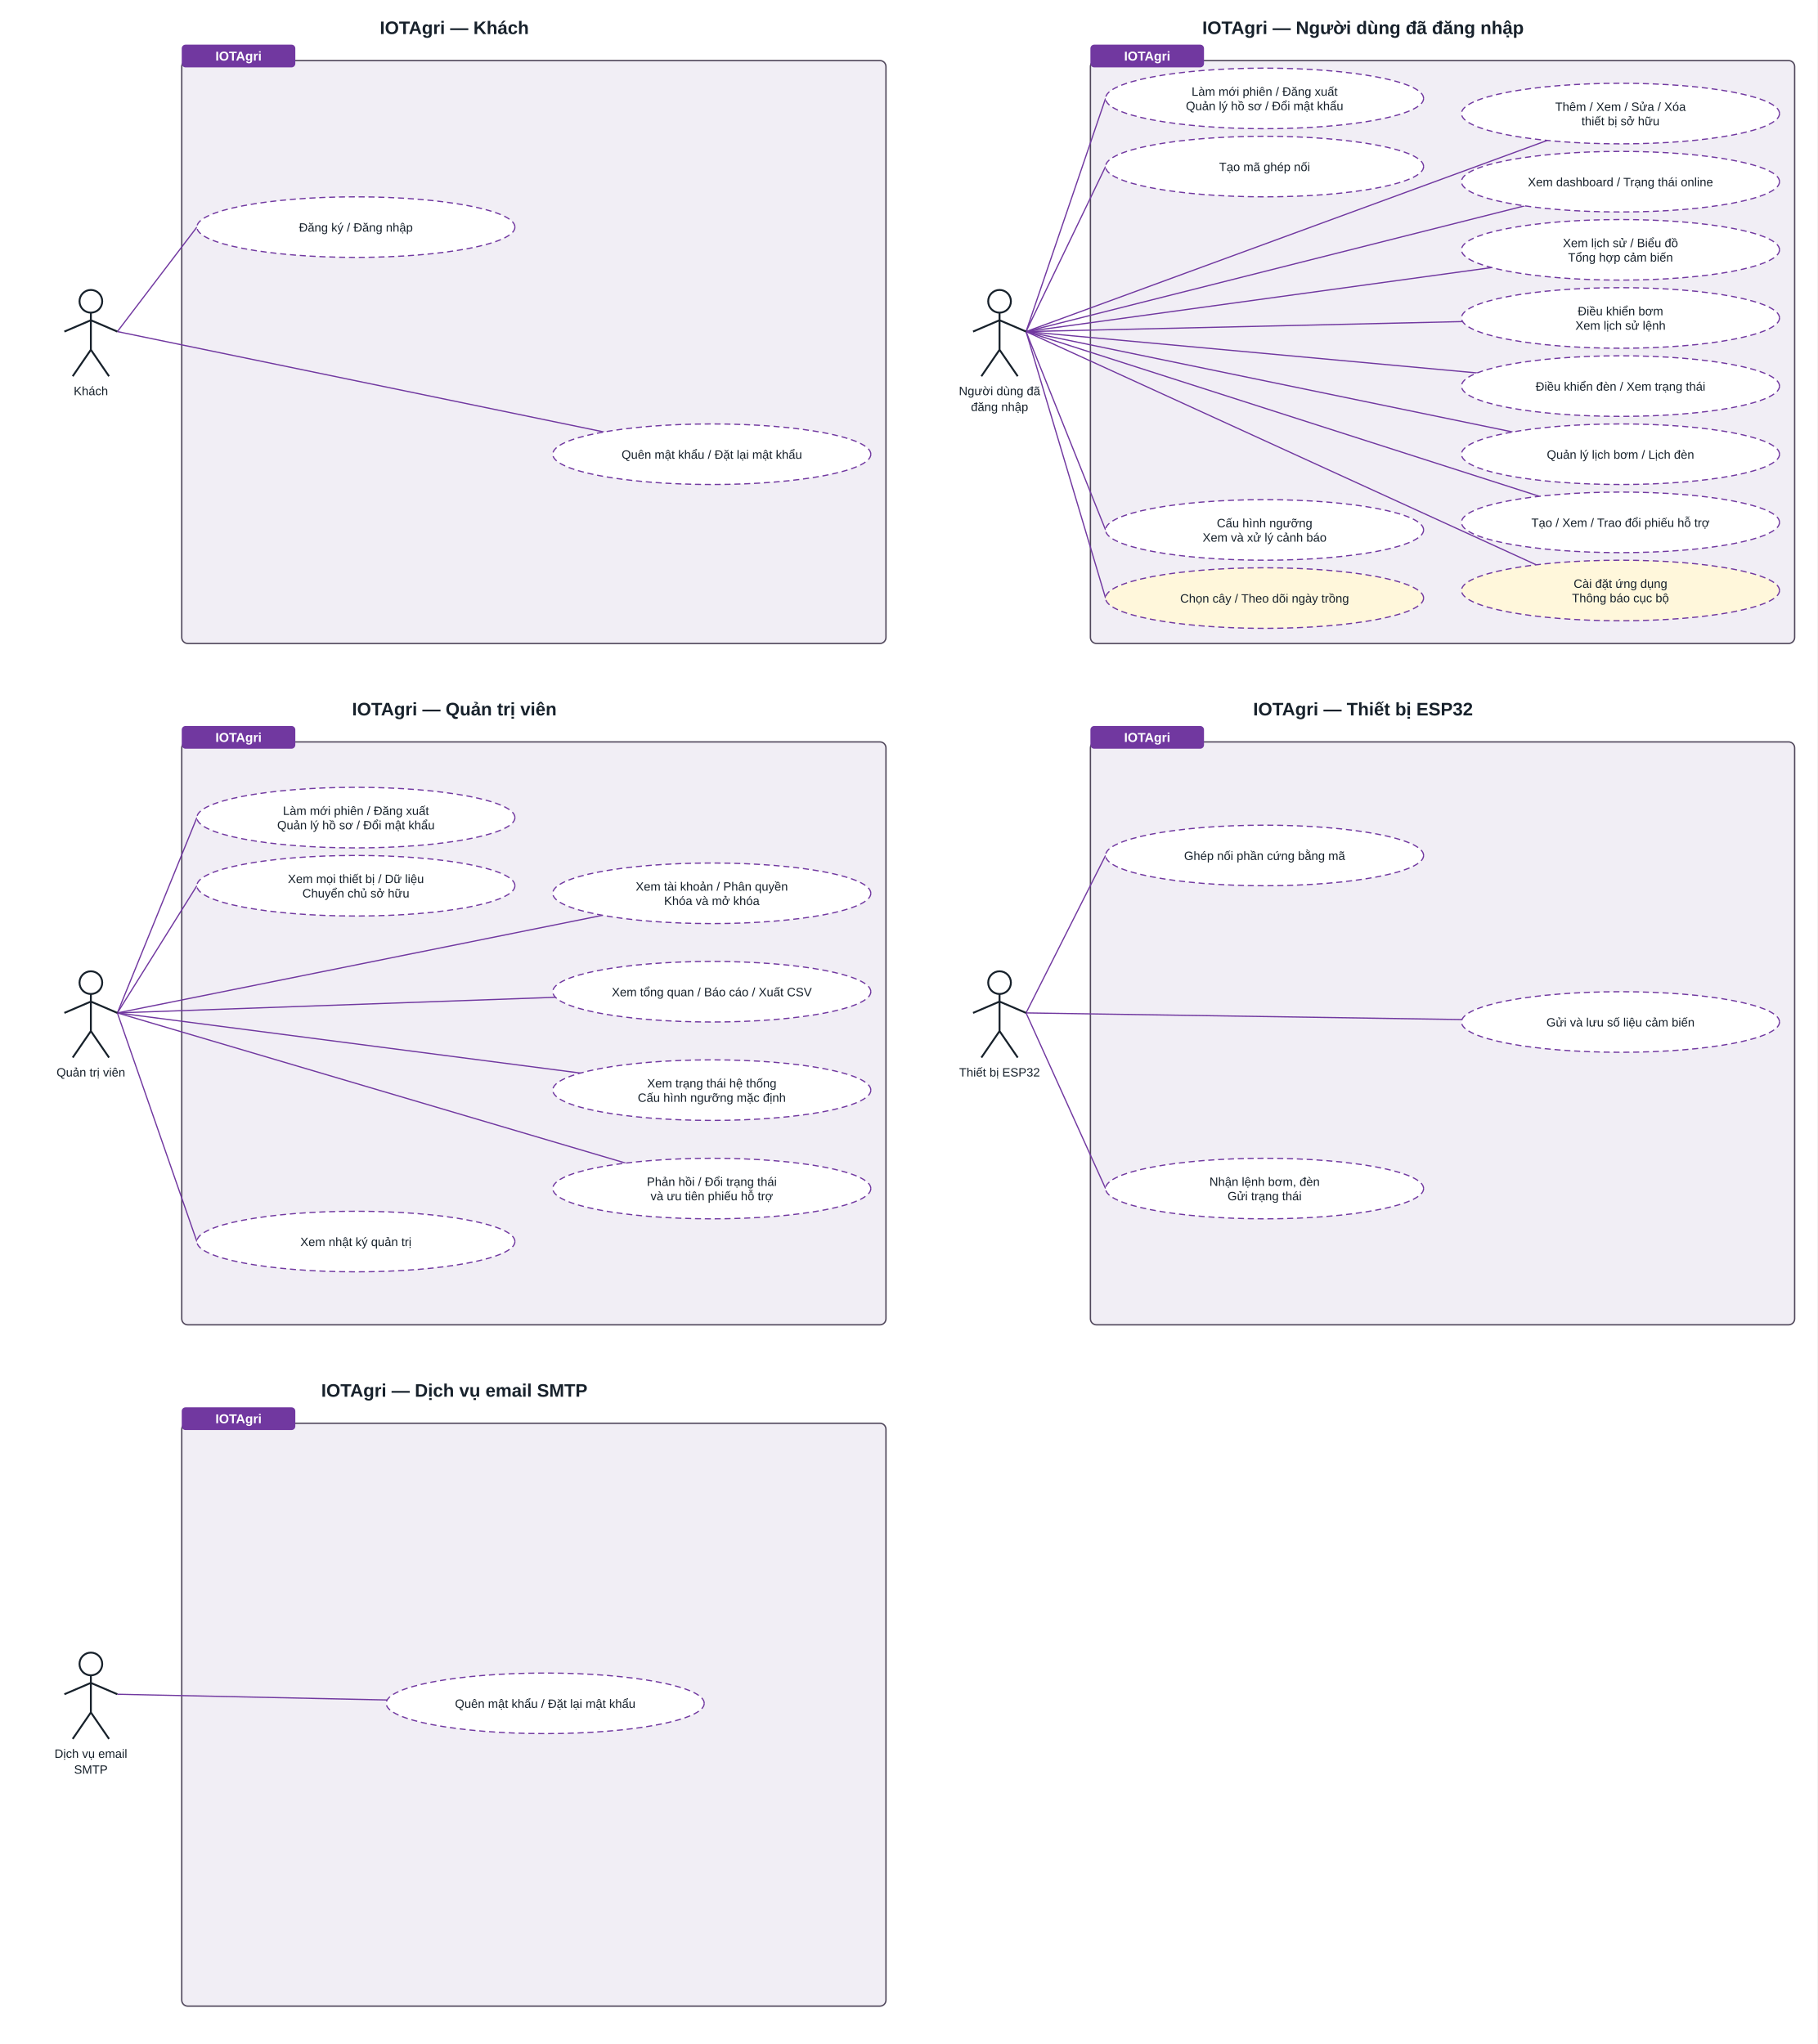
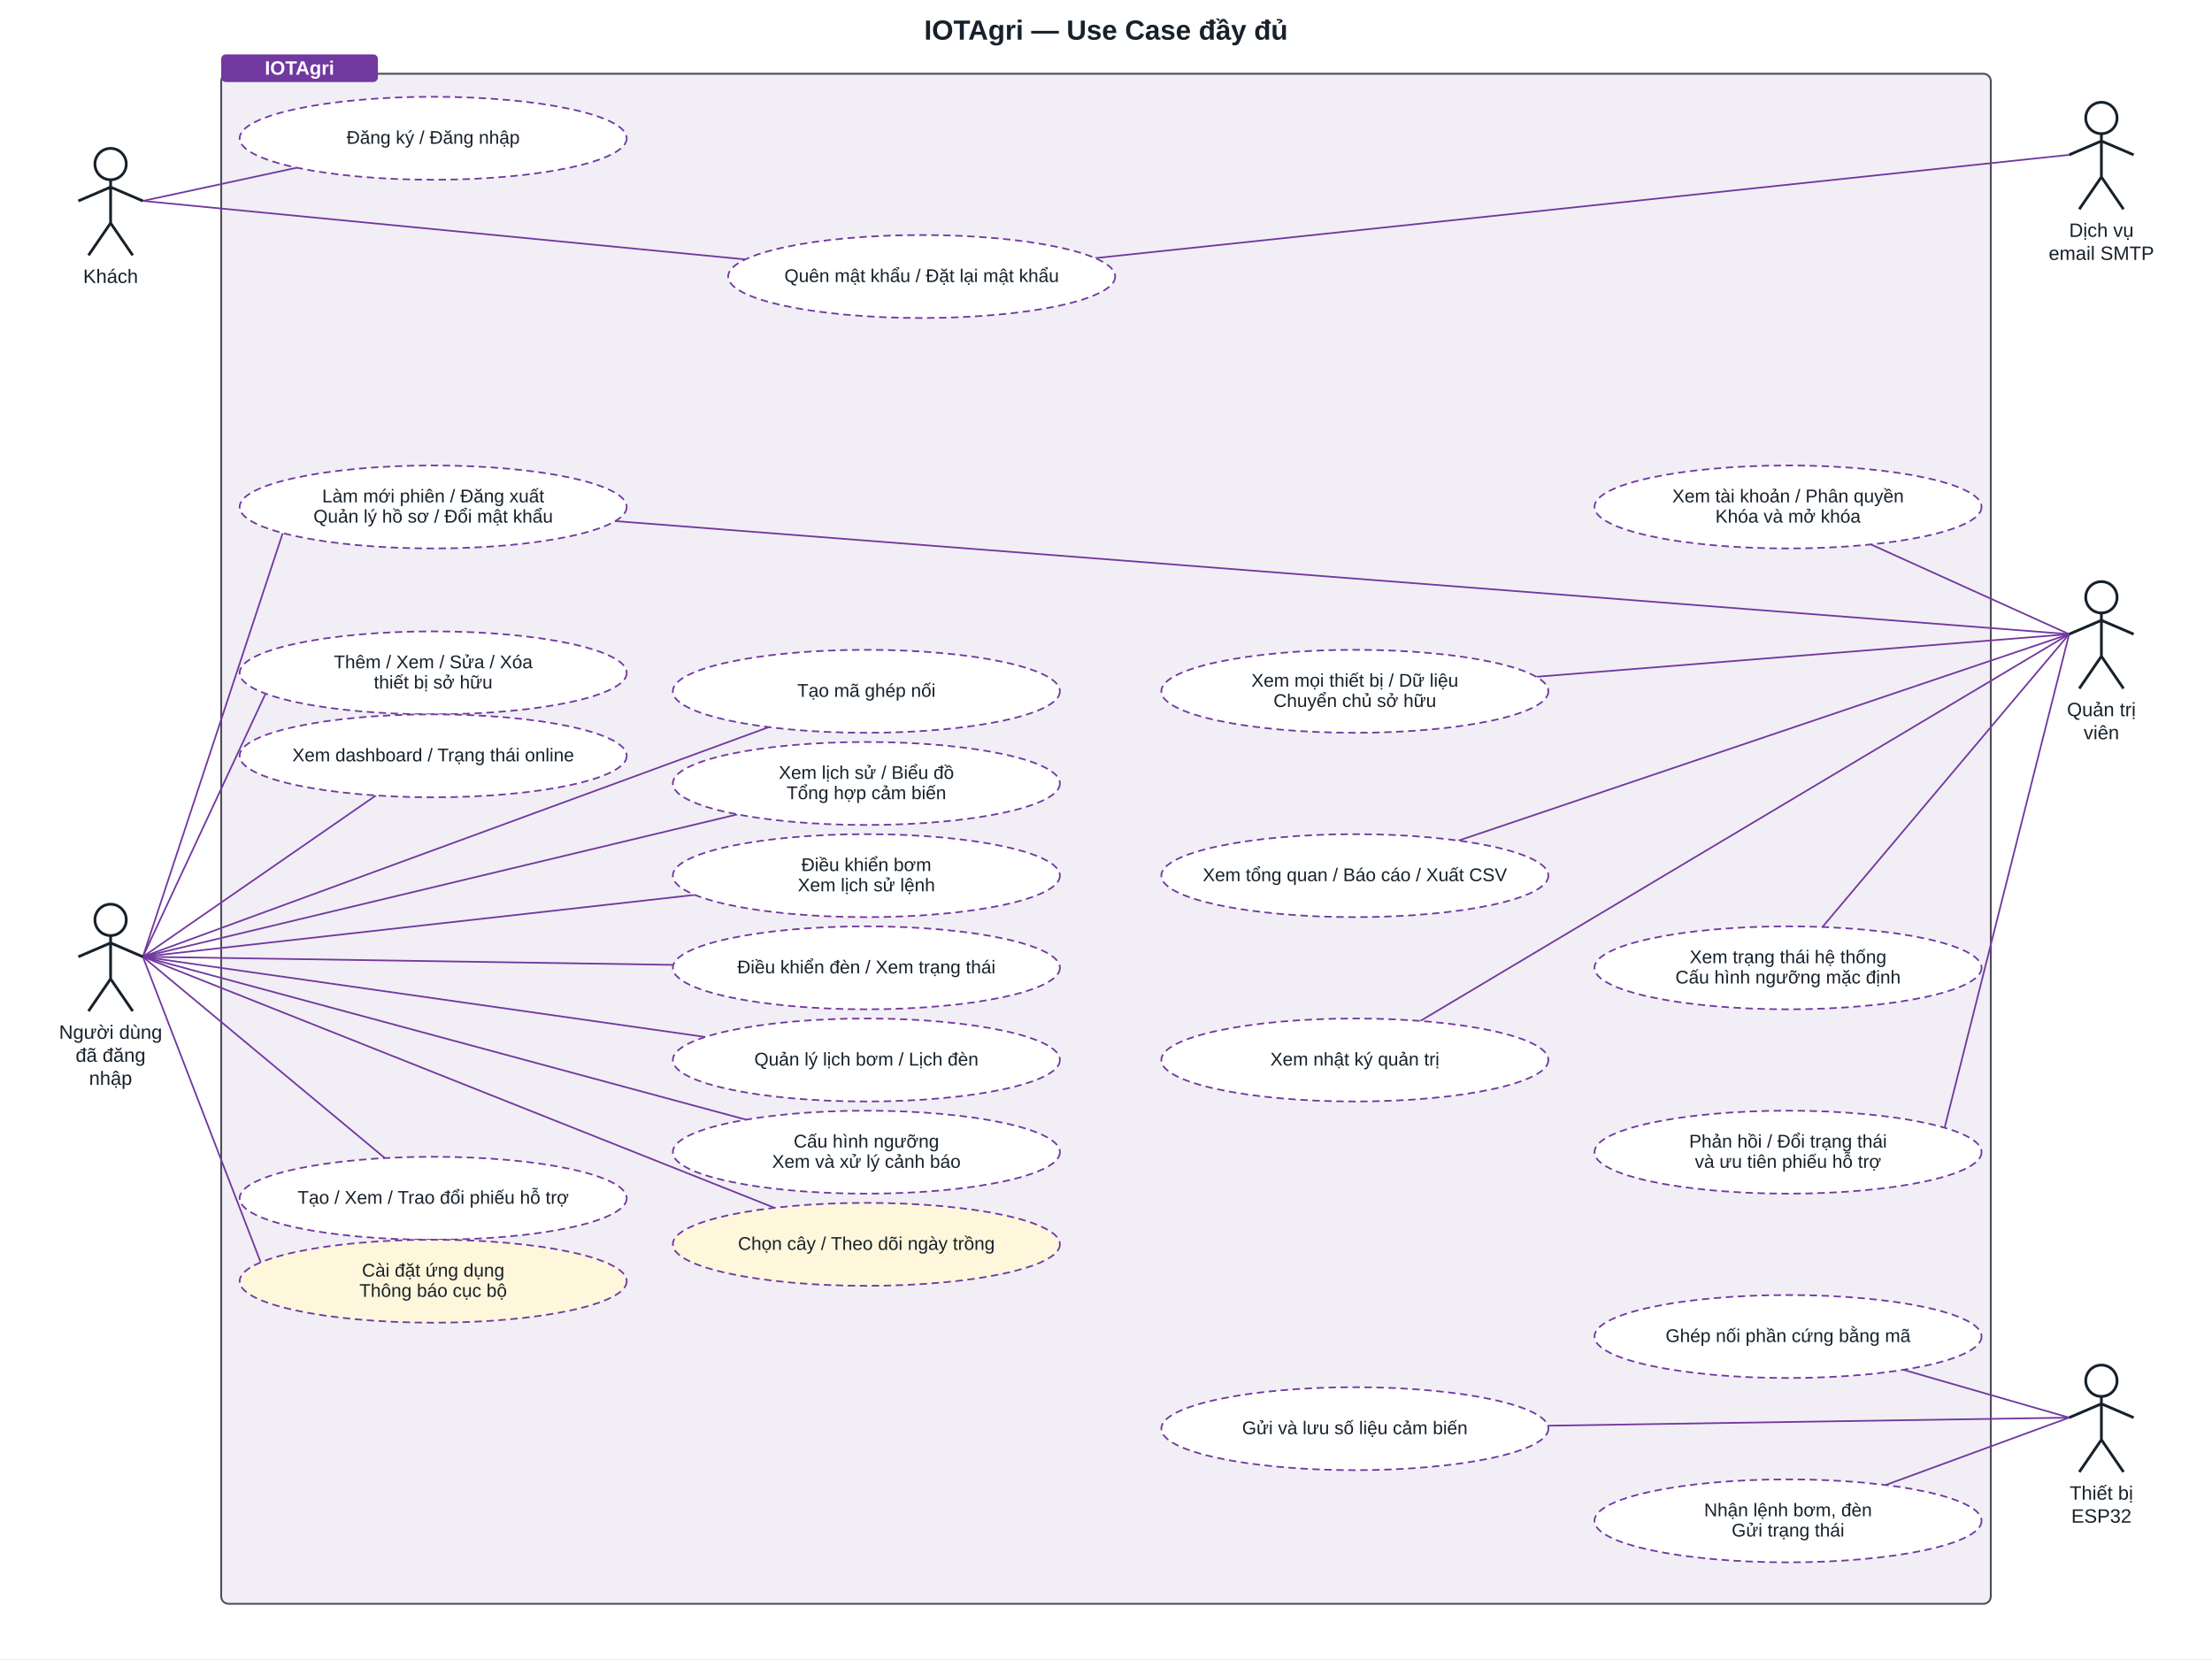
- <svg xmlns="http://www.w3.org/2000/svg" width="2400" height="2700" viewBox="0 0 2400 2700" role="img" aria-labelledby="title desc">
+ <svg xmlns="http://www.w3.org/2000/svg" width="2400" height="1800" viewBox="0 0 2400 1800" role="img" aria-labelledby="title desc">
  <rect width="100%" height="100%" fill="white" />
  <g font-family="Arial, sans-serif" fill="#17212b">
-     <g data-actor="Guest" transform="translate(0 0)">
-       <text x="600" y="45" text-anchor="middle" font-size="24" font-weight="bold">IOTAgri — Khách</text>
-       <rect data-system="IOTAgri" x="240" y="80" width="930" height="770" rx="8" fill="#f1eef5" stroke="#51485c" stroke-width="1.8" />
-       <rect x="240" y="59" width="150" height="30" rx="5" fill="#7138a0" />
-       <g fill="white">
-         <text x="315" y="80" text-anchor="middle" font-size="17" font-weight="bold">IOTAgri</text>
+     <text x="1200" y="43" text-anchor="middle" font-size="30" font-weight="bold">IOTAgri — Use Case đầy đủ</text>
+     <rect data-system="IOTAgri" x="240" y="80" width="1920" height="1660" rx="8" fill="#f1eef5" stroke="#51485c" stroke-width="2" />
+     <rect x="240" y="59" width="170" height="30" rx="5" fill="#7138a0" />
+     <g fill="white">
+       <text x="325" y="81" text-anchor="middle" font-size="21" font-weight="bold">IOTAgri</text>
+     </g>
+     <line data-actor="Guest" data-usecase="GuestUC1" x1="155" y1="218" x2="322.06" y2="181.94" stroke="#7138a0" stroke-width="1.8" />
+     <line data-actor="Guest" data-usecase="GuestUC2" x1="155" y1="218" x2="808.70" y2="281.44" stroke="#7138a0" stroke-width="1.8" />
+     <line data-actor="User" data-usecase="UserUC1" x1="155" y1="1038" x2="306.80" y2="578.32" stroke="#7138a0" stroke-width="1.8" />
+     <line data-actor="User" data-usecase="UserUC2" x1="155" y1="1038" x2="288.13" y2="752.50" stroke="#7138a0" stroke-width="1.8" />
+     <line data-actor="User" data-usecase="UserUC3" x1="155" y1="1038" x2="834.09" y2="788.86" stroke="#7138a0" stroke-width="1.8" />
+     <line data-actor="User" data-usecase="UserUC4" x1="155" y1="1038" x2="407.89" y2="862.99" stroke="#7138a0" stroke-width="1.8" />
+     <line data-actor="User" data-usecase="UserUC5" x1="155" y1="1038" x2="799.97" y2="883.54" stroke="#7138a0" stroke-width="1.8" />
+     <line data-actor="User" data-usecase="UserUC6" x1="155" y1="1038" x2="753.92" y2="970.86" stroke="#7138a0" stroke-width="1.8" />
+     <line data-actor="User" data-usecase="UserUC7" x1="155" y1="1038" x2="730.53" y2="1046.80" stroke="#7138a0" stroke-width="1.8" />
+     <line data-actor="User" data-usecase="UserUC8" x1="155" y1="1038" x2="765.20" y2="1125.06" stroke="#7138a0" stroke-width="1.8" />
+     <line data-actor="User" data-usecase="UserUC9" x1="155" y1="1038" x2="809.47" y2="1214.75" stroke="#7138a0" stroke-width="1.8" />
+     <line data-actor="User" data-usecase="UserUC10" x1="155" y1="1038" x2="417.61" y2="1256.42" stroke="#7138a0" stroke-width="1.8" />
+     <line data-actor="User" data-usecase="UserUC11" x1="155" y1="1038" x2="840.34" y2="1310.39" stroke="#7138a0" stroke-width="1.8" />
+     <line data-actor="User" data-usecase="UserUC12" x1="155" y1="1038" x2="282.89" y2="1369.57" stroke="#7138a0" stroke-width="1.8" />
+     <line data-actor="Admin" data-usecase="UserUC1" x1="2245" y1="688" x2="667.41" y2="565.35" stroke="#7138a0" stroke-width="1.8" />
+     <line data-actor="Admin" data-usecase="AdminUC2" x1="2245" y1="688" x2="2029.89" y2="590.67" stroke="#7138a0" stroke-width="1.8" />
+     <line data-actor="Admin" data-usecase="AdminUC3" x1="2245" y1="688" x2="1666.74" y2="734.26" stroke="#7138a0" stroke-width="1.8" />
+     <line data-actor="Admin" data-usecase="AdminUC4" x1="2245" y1="688" x2="1582.43" y2="911.99" stroke="#7138a0" stroke-width="1.8" />
+     <line data-actor="Admin" data-usecase="AdminUC5" x1="2245" y1="688" x2="1977.31" y2="1005.72" stroke="#7138a0" stroke-width="1.8" />
+     <line data-actor="Admin" data-usecase="AdminUC6" x1="2245" y1="688" x2="1541.04" y2="1107.65" stroke="#7138a0" stroke-width="1.8" />
+     <line data-actor="Admin" data-usecase="AdminUC7" x1="2245" y1="688" x2="2109.89" y2="1223.55" stroke="#7138a0" stroke-width="1.8" />
+     <line data-actor="ESP" data-usecase="ESPUC1" x1="2245" y1="1538" x2="2065.21" y2="1486.13" stroke="#7138a0" stroke-width="1.8" />
+     <line data-actor="ESP" data-usecase="ESPUC2" x1="2245" y1="1538" x2="1679.45" y2="1546.76" stroke="#7138a0" stroke-width="1.8" />
+     <line data-actor="ESP" data-usecase="ESPUC3" x1="2245" y1="1538" x2="2045.84" y2="1611.13" stroke="#7138a0" stroke-width="1.8" />
+     <line data-actor="SMTP" data-usecase="GuestUC2" x1="2245" y1="168" x2="1188.22" y2="280.04" stroke="#7138a0" stroke-width="1.8" />
+     <g data-usecase="GuestUC1">
+       <ellipse cx="470" cy="150" rx="210" ry="45" fill="#FFFFFF" stroke="#7138a0" stroke-width="1.8" stroke-dasharray="8 5" />
+       <text x="470" y="156.0" text-anchor="middle" font-size="20" font-weight="normal">Đăng ký / Đăng nhập</text>
+     </g>
+     <g data-usecase="GuestUC2">
+       <ellipse cx="1000" cy="300" rx="210" ry="45" fill="#FFFFFF" stroke="#7138a0" stroke-width="1.8" stroke-dasharray="8 5" />
+       <text x="1000" y="306.0" text-anchor="middle" font-size="20" font-weight="normal">Quên mật khẩu / Đặt lại mật khẩu</text>
+     </g>
+     <g data-usecase="UserUC1">
+       <ellipse cx="470" cy="550" rx="210" ry="45" fill="#FFFFFF" stroke="#7138a0" stroke-width="1.8" stroke-dasharray="8 5" />
+       <text x="470" y="545.0" text-anchor="middle" font-size="20" font-weight="normal">Làm mới phiên / Đăng xuất</text>
+       <text x="470" y="567.0" text-anchor="middle" font-size="20" font-weight="normal">Quản lý hồ sơ / Đổi mật khẩu</text>
+     </g>
+     <g data-usecase="UserUC2">
+       <ellipse cx="470" cy="730" rx="210" ry="45" fill="#FFFFFF" stroke="#7138a0" stroke-width="1.8" stroke-dasharray="8 5" />
+       <text x="470" y="725.0" text-anchor="middle" font-size="20" font-weight="normal">Thêm / Xem / Sửa / Xóa</text>
+       <text x="470" y="747.0" text-anchor="middle" font-size="20" font-weight="normal">thiết bị sở hữu</text>
+     </g>
+     <g data-usecase="UserUC3">
+       <ellipse cx="940" cy="750" rx="210" ry="45" fill="#FFFFFF" stroke="#7138a0" stroke-width="1.8" stroke-dasharray="8 5" />
+       <text x="940" y="756.0" text-anchor="middle" font-size="20" font-weight="normal">Tạo mã ghép nối</text>
+     </g>
+     <g data-usecase="UserUC4">
+       <ellipse cx="470" cy="820" rx="210" ry="45" fill="#FFFFFF" stroke="#7138a0" stroke-width="1.8" stroke-dasharray="8 5" />
+       <text x="470" y="826.0" text-anchor="middle" font-size="20" font-weight="normal">Xem dashboard / Trạng thái online</text>
+     </g>
+     <g data-usecase="UserUC5">
+       <ellipse cx="940" cy="850" rx="210" ry="45" fill="#FFFFFF" stroke="#7138a0" stroke-width="1.8" stroke-dasharray="8 5" />
+       <text x="940" y="845.0" text-anchor="middle" font-size="20" font-weight="normal">Xem lịch sử / Biểu đồ</text>
+       <text x="940" y="867.0" text-anchor="middle" font-size="20" font-weight="normal">Tổng hợp cảm biến</text>
+     </g>
+     <g data-usecase="UserUC6">
+       <ellipse cx="940" cy="950" rx="210" ry="45" fill="#FFFFFF" stroke="#7138a0" stroke-width="1.8" stroke-dasharray="8 5" />
+       <text x="940" y="945.0" text-anchor="middle" font-size="20" font-weight="normal">Điều khiển bơm</text>
+       <text x="940" y="967.0" text-anchor="middle" font-size="20" font-weight="normal">Xem lịch sử lệnh</text>
+     </g>
+     <g data-usecase="UserUC7">
+       <ellipse cx="940" cy="1050" rx="210" ry="45" fill="#FFFFFF" stroke="#7138a0" stroke-width="1.8" stroke-dasharray="8 5" />
+       <text x="940" y="1056.0" text-anchor="middle" font-size="20" font-weight="normal">Điều khiển đèn / Xem trạng thái</text>
+     </g>
+     <g data-usecase="UserUC8">
+       <ellipse cx="940" cy="1150" rx="210" ry="45" fill="#FFFFFF" stroke="#7138a0" stroke-width="1.8" stroke-dasharray="8 5" />
+       <text x="940" y="1156.0" text-anchor="middle" font-size="20" font-weight="normal">Quản lý lịch bơm / Lịch đèn</text>
+     </g>
+     <g data-usecase="UserUC9">
+       <ellipse cx="940" cy="1250" rx="210" ry="45" fill="#FFFFFF" stroke="#7138a0" stroke-width="1.8" stroke-dasharray="8 5" />
+       <text x="940" y="1245.0" text-anchor="middle" font-size="20" font-weight="normal">Cấu hình ngưỡng</text>
+       <text x="940" y="1267.0" text-anchor="middle" font-size="20" font-weight="normal">Xem và xử lý cảnh báo</text>
+     </g>
+     <g data-usecase="UserUC10">
+       <ellipse cx="470" cy="1300" rx="210" ry="45" fill="#FFFFFF" stroke="#7138a0" stroke-width="1.8" stroke-dasharray="8 5" />
+       <text x="470" y="1306.0" text-anchor="middle" font-size="20" font-weight="normal">Tạo / Xem / Trao đổi phiếu hỗ trợ</text>
+     </g>
+     <g data-usecase="UserUC11">
+       <ellipse cx="940" cy="1350" rx="210" ry="45" fill="#FFF7DB" stroke="#7138a0" stroke-width="1.8" stroke-dasharray="8 5" />
+       <text x="940" y="1356.0" text-anchor="middle" font-size="20" font-weight="normal">Chọn cây / Theo dõi ngày trồng</text>
+     </g>
+     <g data-usecase="UserUC12">
+       <ellipse cx="470" cy="1390" rx="210" ry="45" fill="#FFF7DB" stroke="#7138a0" stroke-width="1.8" stroke-dasharray="8 5" />
+       <text x="470" y="1385.0" text-anchor="middle" font-size="20" font-weight="normal">Cài đặt ứng dụng</text>
+       <text x="470" y="1407.0" text-anchor="middle" font-size="20" font-weight="normal">Thông báo cục bộ</text>
+     </g>
+     <g data-usecase="AdminUC2">
+       <ellipse cx="1940" cy="550" rx="210" ry="45" fill="#FFFFFF" stroke="#7138a0" stroke-width="1.8" stroke-dasharray="8 5" />
+       <text x="1940" y="545.0" text-anchor="middle" font-size="20" font-weight="normal">Xem tài khoản / Phân quyền</text>
+       <text x="1940" y="567.0" text-anchor="middle" font-size="20" font-weight="normal">Khóa và mở khóa</text>
+     </g>
+     <g data-usecase="AdminUC3">
+       <ellipse cx="1470" cy="750" rx="210" ry="45" fill="#FFFFFF" stroke="#7138a0" stroke-width="1.8" stroke-dasharray="8 5" />
+       <text x="1470" y="745.0" text-anchor="middle" font-size="20" font-weight="normal">Xem mọi thiết bị / Dữ liệu</text>
+       <text x="1470" y="767.0" text-anchor="middle" font-size="20" font-weight="normal">Chuyển chủ sở hữu</text>
+     </g>
+     <g data-usecase="AdminUC4">
+       <ellipse cx="1470" cy="950" rx="210" ry="45" fill="#FFFFFF" stroke="#7138a0" stroke-width="1.8" stroke-dasharray="8 5" />
+       <text x="1470" y="956.0" text-anchor="middle" font-size="20" font-weight="normal">Xem tổng quan / Báo cáo / Xuất CSV</text>
+     </g>
+     <g data-usecase="AdminUC5">
+       <ellipse cx="1940" cy="1050" rx="210" ry="45" fill="#FFFFFF" stroke="#7138a0" stroke-width="1.8" stroke-dasharray="8 5" />
+       <text x="1940" y="1045.0" text-anchor="middle" font-size="20" font-weight="normal">Xem trạng thái hệ thống</text>
+       <text x="1940" y="1067.0" text-anchor="middle" font-size="20" font-weight="normal">Cấu hình ngưỡng mặc định</text>
+     </g>
+     <g data-usecase="AdminUC6">
+       <ellipse cx="1470" cy="1150" rx="210" ry="45" fill="#FFFFFF" stroke="#7138a0" stroke-width="1.8" stroke-dasharray="8 5" />
+       <text x="1470" y="1156.0" text-anchor="middle" font-size="20" font-weight="normal">Xem nhật ký quản trị</text>
+     </g>
+     <g data-usecase="AdminUC7">
+       <ellipse cx="1940" cy="1250" rx="210" ry="45" fill="#FFFFFF" stroke="#7138a0" stroke-width="1.8" stroke-dasharray="8 5" />
+       <text x="1940" y="1245.0" text-anchor="middle" font-size="20" font-weight="normal">Phản hồi / Đổi trạng thái</text>
+       <text x="1940" y="1267.0" text-anchor="middle" font-size="20" font-weight="normal">và ưu tiên phiếu hỗ trợ</text>
+     </g>
+     <g data-usecase="ESPUC1">
+       <ellipse cx="1940" cy="1450" rx="210" ry="45" fill="#FFFFFF" stroke="#7138a0" stroke-width="1.8" stroke-dasharray="8 5" />
+       <text x="1940" y="1456.0" text-anchor="middle" font-size="20" font-weight="normal">Ghép nối phần cứng bằng mã</text>
+     </g>
+     <g data-usecase="ESPUC2">
+       <ellipse cx="1470" cy="1550" rx="210" ry="45" fill="#FFFFFF" stroke="#7138a0" stroke-width="1.8" stroke-dasharray="8 5" />
+       <text x="1470" y="1556.0" text-anchor="middle" font-size="20" font-weight="normal">Gửi và lưu số liệu cảm biến</text>
+     </g>
+     <g data-usecase="ESPUC3">
+       <ellipse cx="1940" cy="1650" rx="210" ry="45" fill="#FFFFFF" stroke="#7138a0" stroke-width="1.8" stroke-dasharray="8 5" />
+       <text x="1940" y="1645.0" text-anchor="middle" font-size="20" font-weight="normal">Nhận lệnh bơm, đèn</text>
+       <text x="1940" y="1667.0" text-anchor="middle" font-size="20" font-weight="normal">Gửi trạng thái</text>
+     </g>
+     <g data-actor="Guest">
+       <g fill="none" stroke="#17212b" stroke-width="3">
+         <circle cx="120" cy="178" r="17" />
+         <path d="M120 195 V242 M85 218 L120 203 L155 218 M120 242 L96 277 M120 242 L144 277" />
      </g>
-       <line data-usecase="GuestUC1" x1="155" y1="438" x2="260.00" y2="300.00" stroke="#7138a0" stroke-width="1.6" />
-       <line data-usecase="GuestUC2" x1="155" y1="438" x2="797.57" y2="570.61" stroke="#7138a0" stroke-width="1.6" />
-       <ellipse data-usecase="GuestUC1" cx="470" cy="300" rx="210" ry="40" fill="#FFFFFF" stroke="#7138a0" stroke-width="1.6" stroke-dasharray="8 5" />
-       <text x="470" y="306.0" text-anchor="middle" font-size="16" font-weight="normal">Đăng ký / Đăng nhập</text>
-       <ellipse data-usecase="GuestUC2" cx="940" cy="600" rx="210" ry="40" fill="#FFFFFF" stroke="#7138a0" stroke-width="1.6" stroke-dasharray="8 5" />
-       <text x="940" y="606.0" text-anchor="middle" font-size="16" font-weight="normal">Quên mật khẩu / Đặt lại mật khẩu</text>
-       <g fill="none" stroke="#17212b" stroke-width="2.5">
-         <circle cx="120" cy="398" r="15" />
-         <path d="M120 413 V462 M85 438 L120 423 L155 438 M120 462 L96 497 M120 462 L144 497" />
+       <text x="120" y="307" text-anchor="middle" font-size="21" font-weight="normal">Khách</text>
+     </g>
+     <g data-actor="User">
+       <g fill="none" stroke="#17212b" stroke-width="3">
+         <circle cx="120" cy="998" r="17" />
+         <path d="M120 1015 V1062 M85 1038 L120 1023 L155 1038 M120 1062 L96 1097 M120 1062 L144 1097" />
      </g>
-       <text x="120" y="522" text-anchor="middle" font-size="16" font-weight="normal">Khách</text>
+       <text x="120" y="1127" text-anchor="middle" font-size="21" font-weight="normal">Người dùng</text>
+       <text x="120" y="1152" text-anchor="middle" font-size="21" font-weight="normal">đã đăng</text>
+       <text x="120" y="1177" text-anchor="middle" font-size="21" font-weight="normal">nhập</text>
    </g>
-     <g data-actor="User" transform="translate(1200 0)">
-       <text x="600" y="45" text-anchor="middle" font-size="24" font-weight="bold">IOTAgri — Người dùng đã đăng nhập</text>
-       <rect data-system="IOTAgri" x="240" y="80" width="930" height="770" rx="8" fill="#f1eef5" stroke="#51485c" stroke-width="1.8" />
-       <rect x="240" y="59" width="150" height="30" rx="5" fill="#7138a0" />
-       <g fill="white">
-         <text x="315" y="80" text-anchor="middle" font-size="17" font-weight="bold">IOTAgri</text>
+     <g data-actor="Admin">
+       <g fill="none" stroke="#17212b" stroke-width="3">
+         <circle cx="2280" cy="648" r="17" />
+         <path d="M2280 665 V712 M2245 688 L2280 673 L2315 688 M2280 712 L2256 747 M2280 712 L2304 747" />
      </g>
-       <line data-usecase="UserUC1" x1="155" y1="438" x2="260.00" y2="130.00" stroke="#7138a0" stroke-width="1.6" />
-       <line data-usecase="UserUC2" x1="155" y1="438" x2="843.24" y2="185.50" stroke="#7138a0" stroke-width="1.6" />
-       <line data-usecase="UserUC3" x1="155" y1="438" x2="260.00" y2="220.00" stroke="#7138a0" stroke-width="1.6" />
-       <line data-usecase="UserUC4" x1="155" y1="438" x2="813.45" y2="271.92" stroke="#7138a0" stroke-width="1.6" />
-       <line data-usecase="UserUC5" x1="155" y1="438" x2="769.76" y2="353.42" stroke="#7138a0" stroke-width="1.6" />
-       <line data-usecase="UserUC6" x1="155" y1="438" x2="731.51" y2="424.78" stroke="#7138a0" stroke-width="1.6" />
-       <line data-usecase="UserUC7" x1="155" y1="438" x2="750.79" y2="492.65" stroke="#7138a0" stroke-width="1.6" />
-       <line data-usecase="UserUC8" x1="155" y1="438" x2="797.57" y2="570.61" stroke="#7138a0" stroke-width="1.6" />
-       <line data-usecase="UserUC9" x1="155" y1="438" x2="260.00" y2="700.00" stroke="#7138a0" stroke-width="1.6" />
-       <line data-usecase="UserUC10" x1="155" y1="438" x2="832.84" y2="655.60" stroke="#7138a0" stroke-width="1.6" />
-       <line data-usecase="UserUC11" x1="155" y1="438" x2="260.00" y2="790.00" stroke="#7138a0" stroke-width="1.6" />
-       <line data-usecase="UserUC12" x1="155" y1="438" x2="828.72" y2="746.08" stroke="#7138a0" stroke-width="1.6" />
-       <ellipse data-usecase="UserUC1" cx="470" cy="130" rx="210" ry="40" fill="#FFFFFF" stroke="#7138a0" stroke-width="1.6" stroke-dasharray="8 5" />
-       <text x="470" y="126.5" text-anchor="middle" font-size="16" font-weight="normal">Làm mới phiên / Đăng xuất</text>
-       <text x="470" y="145.5" text-anchor="middle" font-size="16" font-weight="normal">Quản lý hồ sơ / Đổi mật khẩu</text>
-       <ellipse data-usecase="UserUC2" cx="940" cy="150" rx="210" ry="40" fill="#FFFFFF" stroke="#7138a0" stroke-width="1.6" stroke-dasharray="8 5" />
-       <text x="940" y="146.5" text-anchor="middle" font-size="16" font-weight="normal">Thêm / Xem / Sửa / Xóa</text>
-       <text x="940" y="165.5" text-anchor="middle" font-size="16" font-weight="normal">thiết bị sở hữu</text>
-       <ellipse data-usecase="UserUC3" cx="470" cy="220" rx="210" ry="40" fill="#FFFFFF" stroke="#7138a0" stroke-width="1.6" stroke-dasharray="8 5" />
-       <text x="470" y="226.0" text-anchor="middle" font-size="16" font-weight="normal">Tạo mã ghép nối</text>
-       <ellipse data-usecase="UserUC4" cx="940" cy="240" rx="210" ry="40" fill="#FFFFFF" stroke="#7138a0" stroke-width="1.6" stroke-dasharray="8 5" />
-       <text x="940" y="246.0" text-anchor="middle" font-size="16" font-weight="normal">Xem dashboard / Trạng thái online</text>
-       <ellipse data-usecase="UserUC5" cx="940" cy="330" rx="210" ry="40" fill="#FFFFFF" stroke="#7138a0" stroke-width="1.6" stroke-dasharray="8 5" />
-       <text x="940" y="326.5" text-anchor="middle" font-size="16" font-weight="normal">Xem lịch sử / Biểu đồ</text>
-       <text x="940" y="345.5" text-anchor="middle" font-size="16" font-weight="normal">Tổng hợp cảm biến</text>
-       <ellipse data-usecase="UserUC6" cx="940" cy="420" rx="210" ry="40" fill="#FFFFFF" stroke="#7138a0" stroke-width="1.6" stroke-dasharray="8 5" />
-       <text x="940" y="416.5" text-anchor="middle" font-size="16" font-weight="normal">Điều khiển bơm</text>
-       <text x="940" y="435.5" text-anchor="middle" font-size="16" font-weight="normal">Xem lịch sử lệnh</text>
-       <ellipse data-usecase="UserUC7" cx="940" cy="510" rx="210" ry="40" fill="#FFFFFF" stroke="#7138a0" stroke-width="1.6" stroke-dasharray="8 5" />
-       <text x="940" y="516.0" text-anchor="middle" font-size="16" font-weight="normal">Điều khiển đèn / Xem trạng thái</text>
-       <ellipse data-usecase="UserUC8" cx="940" cy="600" rx="210" ry="40" fill="#FFFFFF" stroke="#7138a0" stroke-width="1.6" stroke-dasharray="8 5" />
-       <text x="940" y="606.0" text-anchor="middle" font-size="16" font-weight="normal">Quản lý lịch bơm / Lịch đèn</text>
-       <ellipse data-usecase="UserUC9" cx="470" cy="700" rx="210" ry="40" fill="#FFFFFF" stroke="#7138a0" stroke-width="1.6" stroke-dasharray="8 5" />
-       <text x="470" y="696.5" text-anchor="middle" font-size="16" font-weight="normal">Cấu hình ngưỡng</text>
-       <text x="470" y="715.5" text-anchor="middle" font-size="16" font-weight="normal">Xem và xử lý cảnh báo</text>
-       <ellipse data-usecase="UserUC10" cx="940" cy="690" rx="210" ry="40" fill="#FFFFFF" stroke="#7138a0" stroke-width="1.6" stroke-dasharray="8 5" />
-       <text x="940" y="696.0" text-anchor="middle" font-size="16" font-weight="normal">Tạo / Xem / Trao đổi phiếu hỗ trợ</text>
-       <ellipse data-usecase="UserUC11" cx="470" cy="790" rx="210" ry="40" fill="#FFF7DB" stroke="#7138a0" stroke-width="1.6" stroke-dasharray="8 5" />
-       <text x="470" y="796.0" text-anchor="middle" font-size="16" font-weight="normal">Chọn cây / Theo dõi ngày trồng</text>
-       <ellipse data-usecase="UserUC12" cx="940" cy="780" rx="210" ry="40" fill="#FFF7DB" stroke="#7138a0" stroke-width="1.6" stroke-dasharray="8 5" />
-       <text x="940" y="776.5" text-anchor="middle" font-size="16" font-weight="normal">Cài đặt ứng dụng</text>
-       <text x="940" y="795.5" text-anchor="middle" font-size="16" font-weight="normal">Thông báo cục bộ</text>
-       <g fill="none" stroke="#17212b" stroke-width="2.5">
-         <circle cx="120" cy="398" r="15" />
-         <path d="M120 413 V462 M85 438 L120 423 L155 438 M120 462 L96 497 M120 462 L144 497" />
+       <text x="2280" y="777" text-anchor="middle" font-size="21" font-weight="normal">Quản trị</text>
+       <text x="2280" y="802" text-anchor="middle" font-size="21" font-weight="normal">viên</text>
+     </g>
+     <g data-actor="ESP">
+       <g fill="none" stroke="#17212b" stroke-width="3">
+         <circle cx="2280" cy="1498" r="17" />
+         <path d="M2280 1515 V1562 M2245 1538 L2280 1523 L2315 1538 M2280 1562 L2256 1597 M2280 1562 L2304 1597" />
      </g>
-       <text x="120" y="522" text-anchor="middle" font-size="16" font-weight="normal">Người dùng đã</text>
-       <text x="120" y="543" text-anchor="middle" font-size="16" font-weight="normal">đăng nhập</text>
+       <text x="2280" y="1627" text-anchor="middle" font-size="21" font-weight="normal">Thiết bị</text>
+       <text x="2280" y="1652" text-anchor="middle" font-size="21" font-weight="normal">ESP32</text>
    </g>
-     <g data-actor="Admin" transform="translate(0 900)">
-       <text x="600" y="45" text-anchor="middle" font-size="24" font-weight="bold">IOTAgri — Quản trị viên</text>
-       <rect data-system="IOTAgri" x="240" y="80" width="930" height="770" rx="8" fill="#f1eef5" stroke="#51485c" stroke-width="1.8" />
-       <rect x="240" y="59" width="150" height="30" rx="5" fill="#7138a0" />
-       <g fill="white">
-         <text x="315" y="80" text-anchor="middle" font-size="17" font-weight="bold">IOTAgri</text>
+     <g data-actor="SMTP">
+       <g fill="none" stroke="#17212b" stroke-width="3">
+         <circle cx="2280" cy="128" r="17" />
+         <path d="M2280 145 V192 M2245 168 L2280 153 L2315 168 M2280 192 L2256 227 M2280 192 L2304 227" />
      </g>
-       <line data-usecase="AdminUC1" x1="155" y1="438" x2="260.00" y2="180.00" stroke="#7138a0" stroke-width="1.6" />
-       <line data-usecase="AdminUC2" x1="155" y1="438" x2="795.66" y2="309.05" stroke="#7138a0" stroke-width="1.6" />
-       <line data-usecase="AdminUC3" x1="155" y1="438" x2="260.00" y2="270.00" stroke="#7138a0" stroke-width="1.6" />
-       <line data-usecase="AdminUC4" x1="155" y1="438" x2="733.59" y2="417.36" stroke="#7138a0" stroke-width="1.6" />
-       <line data-usecase="AdminUC5" x1="155" y1="438" x2="766.52" y2="517.46" stroke="#7138a0" stroke-width="1.6" />
-       <line data-usecase="AdminUC6" x1="155" y1="438" x2="260.00" y2="740.00" stroke="#7138a0" stroke-width="1.6" />
-       <line data-usecase="AdminUC7" x1="155" y1="438" x2="826.24" y2="636.38" stroke="#7138a0" stroke-width="1.6" />
-       <ellipse data-usecase="AdminUC1" cx="470" cy="180" rx="210" ry="40" fill="#FFFFFF" stroke="#7138a0" stroke-width="1.6" stroke-dasharray="8 5" />
-       <text x="470" y="176.5" text-anchor="middle" font-size="16" font-weight="normal">Làm mới phiên / Đăng xuất</text>
-       <text x="470" y="195.5" text-anchor="middle" font-size="16" font-weight="normal">Quản lý hồ sơ / Đổi mật khẩu</text>
-       <ellipse data-usecase="AdminUC2" cx="940" cy="280" rx="210" ry="40" fill="#FFFFFF" stroke="#7138a0" stroke-width="1.6" stroke-dasharray="8 5" />
-       <text x="940" y="276.5" text-anchor="middle" font-size="16" font-weight="normal">Xem tài khoản / Phân quyền</text>
-       <text x="940" y="295.5" text-anchor="middle" font-size="16" font-weight="normal">Khóa và mở khóa</text>
-       <ellipse data-usecase="AdminUC3" cx="470" cy="270" rx="210" ry="40" fill="#FFFFFF" stroke="#7138a0" stroke-width="1.6" stroke-dasharray="8 5" />
-       <text x="470" y="266.5" text-anchor="middle" font-size="16" font-weight="normal">Xem mọi thiết bị / Dữ liệu</text>
-       <text x="470" y="285.5" text-anchor="middle" font-size="16" font-weight="normal">Chuyển chủ sở hữu</text>
-       <ellipse data-usecase="AdminUC4" cx="940" cy="410" rx="210" ry="40" fill="#FFFFFF" stroke="#7138a0" stroke-width="1.6" stroke-dasharray="8 5" />
-       <text x="940" y="416.0" text-anchor="middle" font-size="16" font-weight="normal">Xem tổng quan / Báo cáo / Xuất CSV</text>
-       <ellipse data-usecase="AdminUC5" cx="940" cy="540" rx="210" ry="40" fill="#FFFFFF" stroke="#7138a0" stroke-width="1.6" stroke-dasharray="8 5" />
-       <text x="940" y="536.5" text-anchor="middle" font-size="16" font-weight="normal">Xem trạng thái hệ thống</text>
-       <text x="940" y="555.5" text-anchor="middle" font-size="16" font-weight="normal">Cấu hình ngưỡng mặc định</text>
-       <ellipse data-usecase="AdminUC6" cx="470" cy="740" rx="210" ry="40" fill="#FFFFFF" stroke="#7138a0" stroke-width="1.6" stroke-dasharray="8 5" />
-       <text x="470" y="746.0" text-anchor="middle" font-size="16" font-weight="normal">Xem nhật ký quản trị</text>
-       <ellipse data-usecase="AdminUC7" cx="940" cy="670" rx="210" ry="40" fill="#FFFFFF" stroke="#7138a0" stroke-width="1.6" stroke-dasharray="8 5" />
-       <text x="940" y="666.5" text-anchor="middle" font-size="16" font-weight="normal">Phản hồi / Đổi trạng thái</text>
-       <text x="940" y="685.5" text-anchor="middle" font-size="16" font-weight="normal">và ưu tiên phiếu hỗ trợ</text>
-       <g fill="none" stroke="#17212b" stroke-width="2.5">
-         <circle cx="120" cy="398" r="15" />
-         <path d="M120 413 V462 M85 438 L120 423 L155 438 M120 462 L96 497 M120 462 L144 497" />
-       </g>
-       <text x="120" y="522" text-anchor="middle" font-size="16" font-weight="normal">Quản trị viên</text>
-     </g>
-     <g data-actor="ESP" transform="translate(1200 900)">
-       <text x="600" y="45" text-anchor="middle" font-size="24" font-weight="bold">IOTAgri — Thiết bị ESP32</text>
-       <rect data-system="IOTAgri" x="240" y="80" width="930" height="770" rx="8" fill="#f1eef5" stroke="#51485c" stroke-width="1.8" />
-       <rect x="240" y="59" width="150" height="30" rx="5" fill="#7138a0" />
-       <g fill="white">
-         <text x="315" y="80" text-anchor="middle" font-size="17" font-weight="bold">IOTAgri</text>
-       </g>
-       <line data-usecase="ESPUC1" x1="155" y1="438" x2="260.00" y2="230.00" stroke="#7138a0" stroke-width="1.6" />
-       <line data-usecase="ESPUC2" x1="155" y1="438" x2="730.67" y2="446.80" stroke="#7138a0" stroke-width="1.6" />
-       <line data-usecase="ESPUC3" x1="155" y1="438" x2="260.00" y2="670.00" stroke="#7138a0" stroke-width="1.6" />
-       <ellipse data-usecase="ESPUC1" cx="470" cy="230" rx="210" ry="40" fill="#FFFFFF" stroke="#7138a0" stroke-width="1.6" stroke-dasharray="8 5" />
-       <text x="470" y="236.0" text-anchor="middle" font-size="16" font-weight="normal">Ghép nối phần cứng bằng mã</text>
-       <ellipse data-usecase="ESPUC2" cx="940" cy="450" rx="210" ry="40" fill="#FFFFFF" stroke="#7138a0" stroke-width="1.6" stroke-dasharray="8 5" />
-       <text x="940" y="456.0" text-anchor="middle" font-size="16" font-weight="normal">Gửi và lưu số liệu cảm biến</text>
-       <ellipse data-usecase="ESPUC3" cx="470" cy="670" rx="210" ry="40" fill="#FFFFFF" stroke="#7138a0" stroke-width="1.6" stroke-dasharray="8 5" />
-       <text x="470" y="666.5" text-anchor="middle" font-size="16" font-weight="normal">Nhận lệnh bơm, đèn</text>
-       <text x="470" y="685.5" text-anchor="middle" font-size="16" font-weight="normal">Gửi trạng thái</text>
-       <g fill="none" stroke="#17212b" stroke-width="2.5">
-         <circle cx="120" cy="398" r="15" />
-         <path d="M120 413 V462 M85 438 L120 423 L155 438 M120 462 L96 497 M120 462 L144 497" />
-       </g>
-       <text x="120" y="522" text-anchor="middle" font-size="16" font-weight="normal">Thiết bị ESP32</text>
-     </g>
-     <g data-actor="SMTP" transform="translate(0 1800)">
-       <text x="600" y="45" text-anchor="middle" font-size="24" font-weight="bold">IOTAgri — Dịch vụ email SMTP</text>
-       <rect data-system="IOTAgri" x="240" y="80" width="930" height="770" rx="8" fill="#f1eef5" stroke="#51485c" stroke-width="1.8" />
-       <rect x="240" y="59" width="150" height="30" rx="5" fill="#7138a0" />
-       <g fill="white">
-         <text x="315" y="80" text-anchor="middle" font-size="17" font-weight="bold">IOTAgri</text>
-       </g>
-       <line data-usecase="SMTPUC1" x1="155" y1="438" x2="511.29" y2="445.57" stroke="#7138a0" stroke-width="1.6" />
-       <ellipse data-usecase="SMTPUC1" cx="720" cy="450" rx="210" ry="40" fill="#FFFFFF" stroke="#7138a0" stroke-width="1.6" stroke-dasharray="8 5" />
-       <text x="720" y="456.0" text-anchor="middle" font-size="16" font-weight="normal">Quên mật khẩu / Đặt lại mật khẩu</text>
-       <g fill="none" stroke="#17212b" stroke-width="2.5">
-         <circle cx="120" cy="398" r="15" />
-         <path d="M120 413 V462 M85 438 L120 423 L155 438 M120 462 L96 497 M120 462 L144 497" />
-       </g>
-       <text x="120" y="522" text-anchor="middle" font-size="16" font-weight="normal">Dịch vụ email</text>
-       <text x="120" y="543" text-anchor="middle" font-size="16" font-weight="normal">SMTP</text>
+       <text x="2280" y="257" text-anchor="middle" font-size="21" font-weight="normal">Dịch vụ</text>
+       <text x="2280" y="282" text-anchor="middle" font-size="21" font-weight="normal">email SMTP</text>
    </g>
  </g>
</svg>
